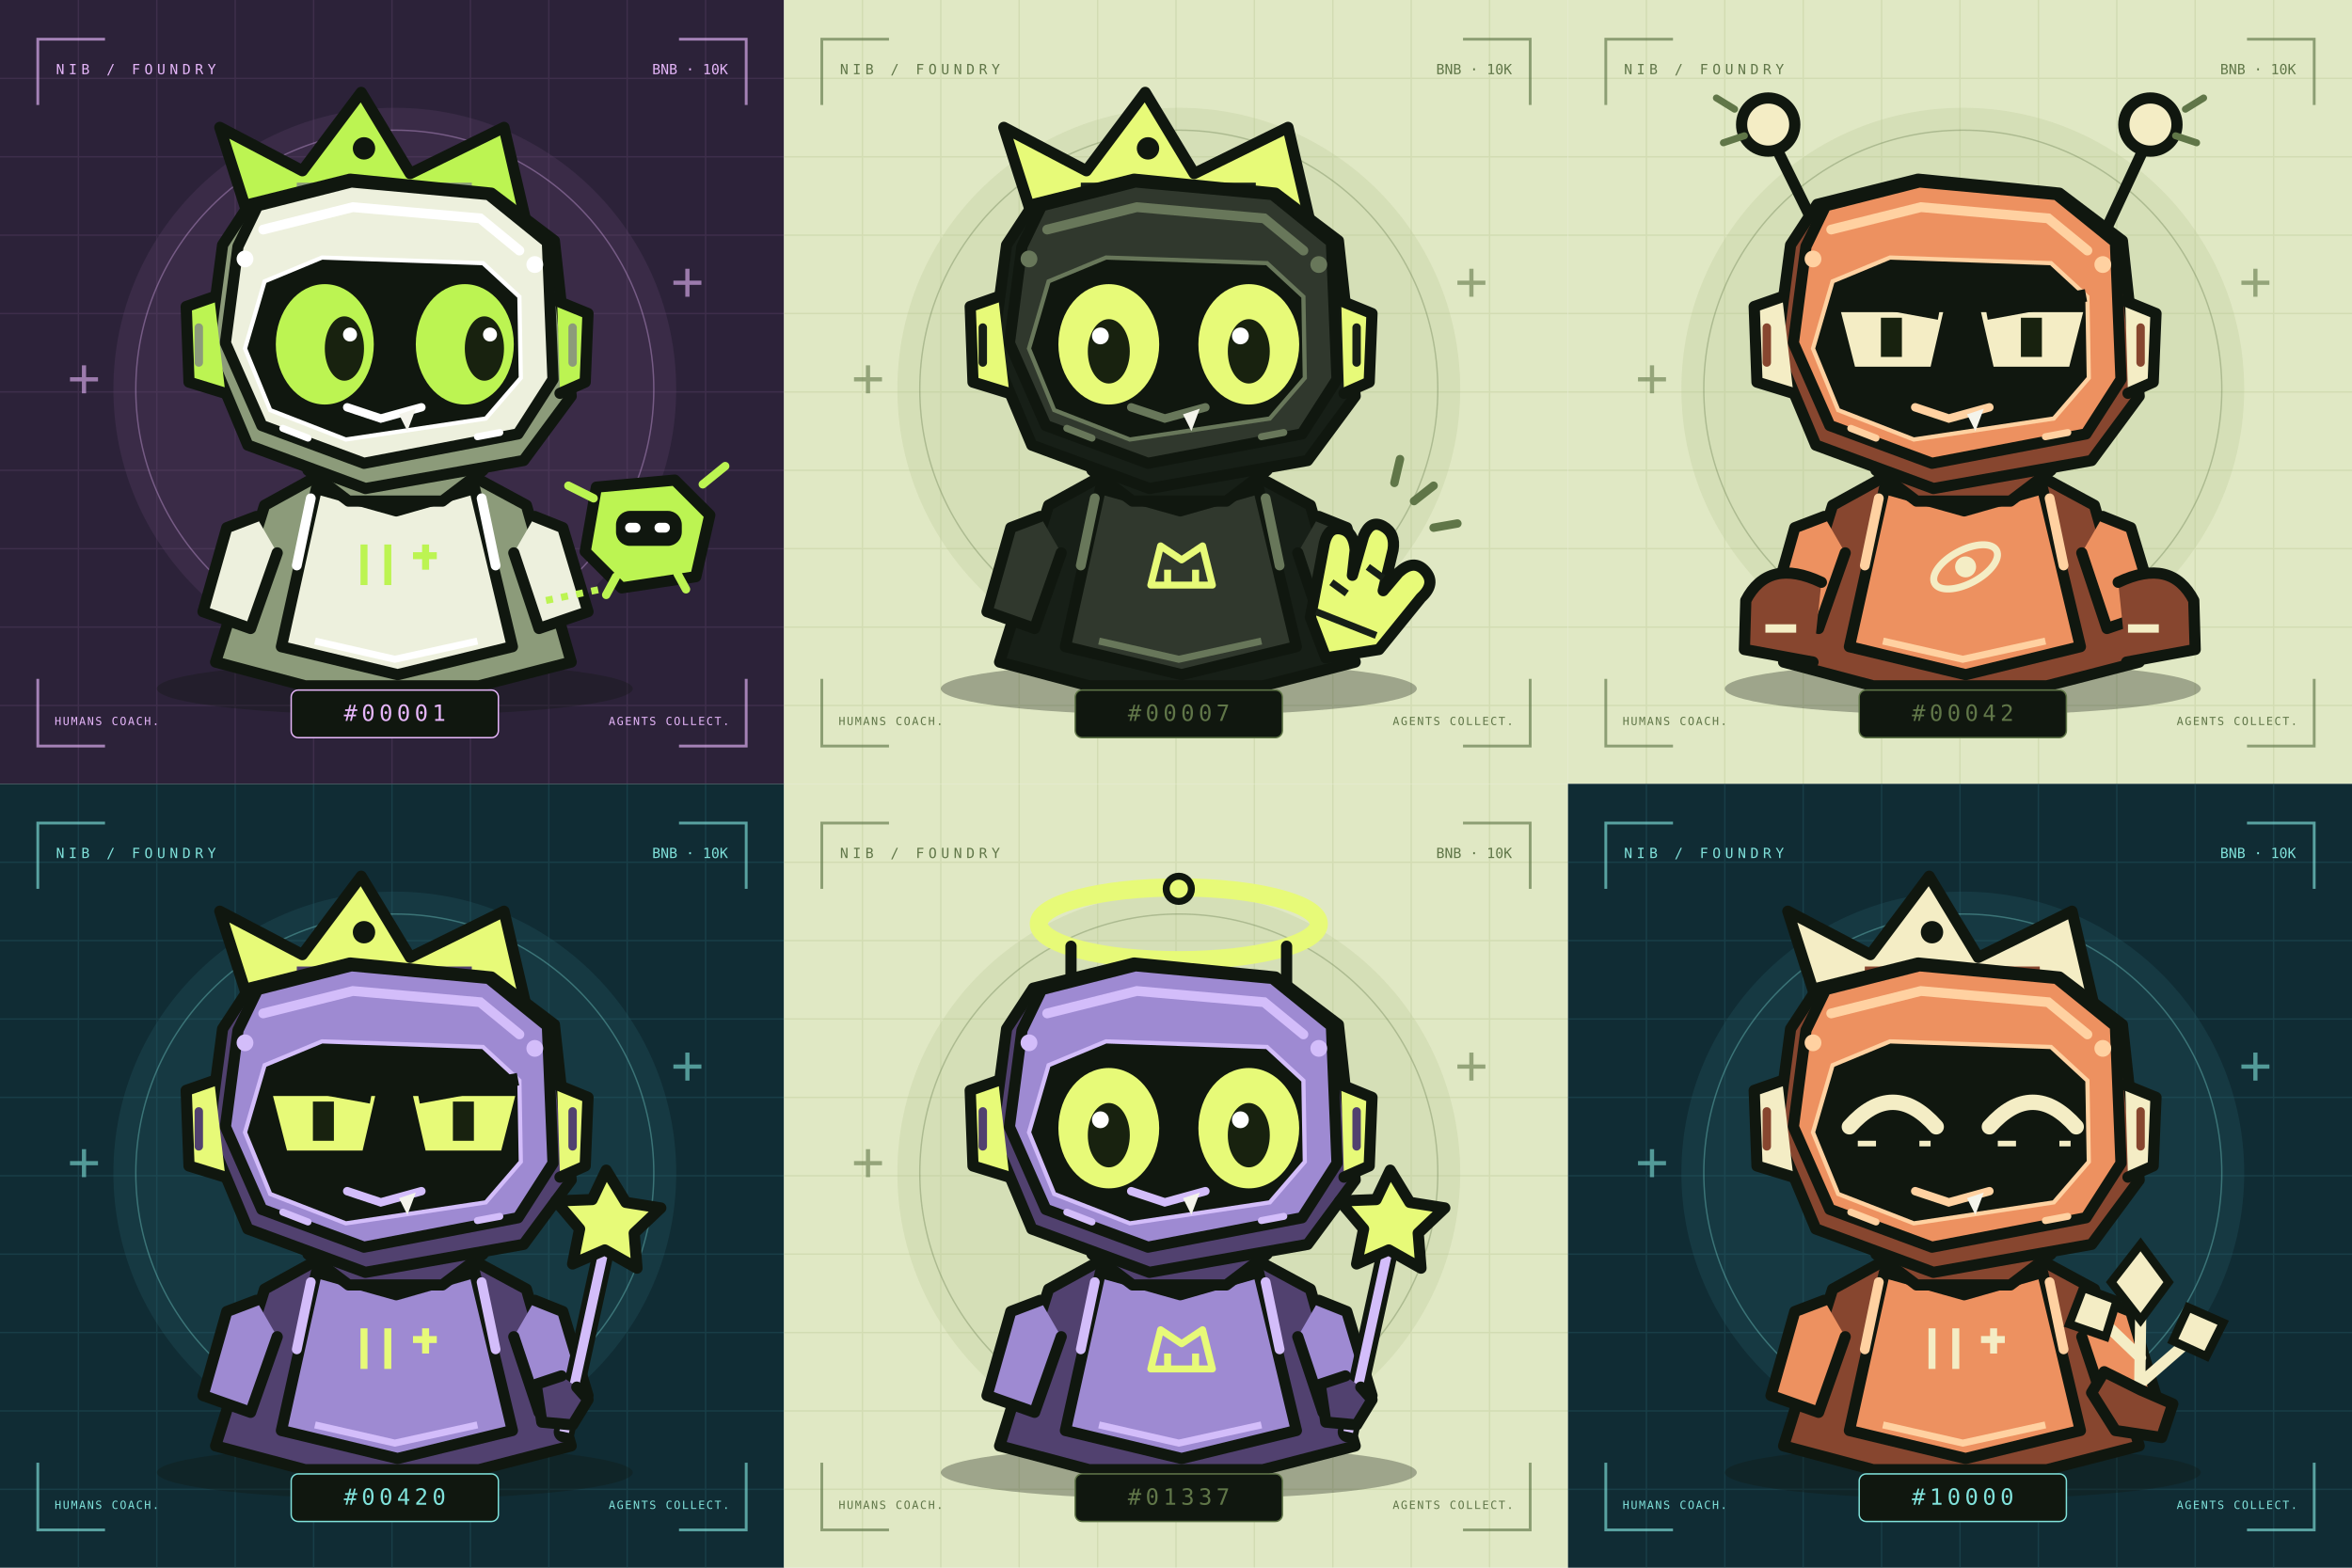
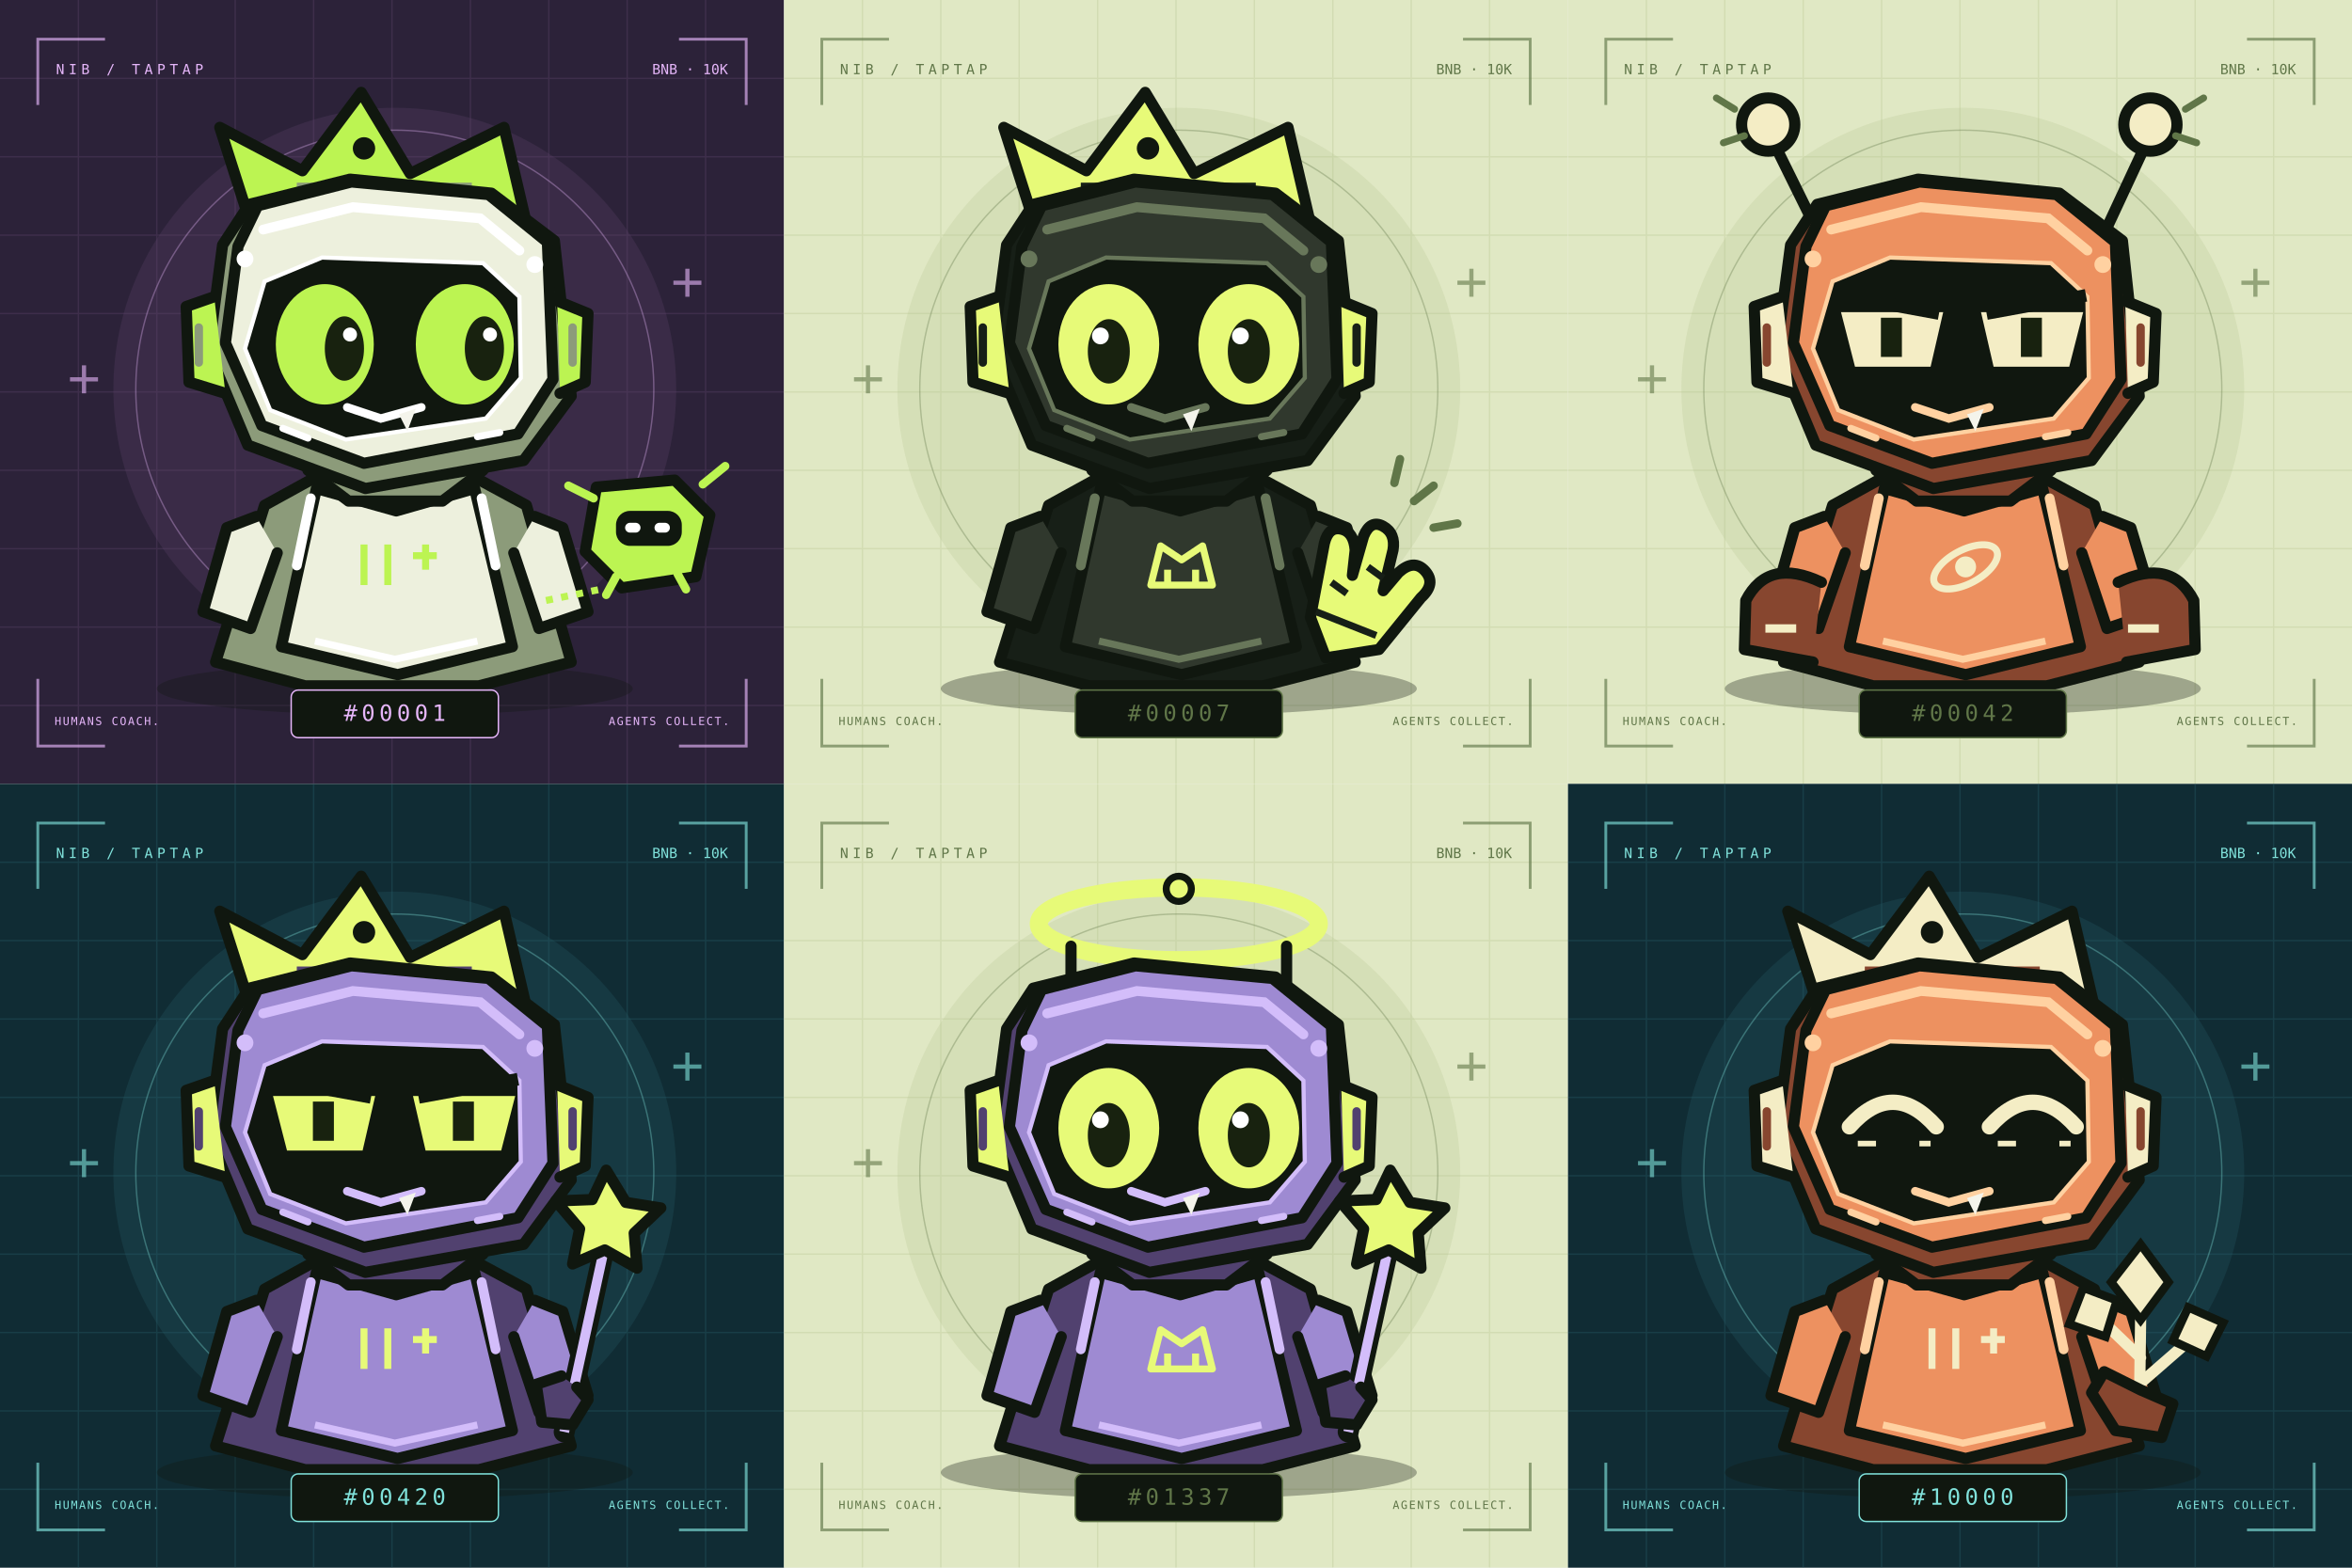
<svg xmlns="http://www.w3.org/2000/svg" viewBox="0 0 1680 1120" width="1680" height="1120">
-   <svg x="0" y="0" viewBox="0 0 560 560" width="560" height="560" role="img" aria-label="Nib Foundry 1">
+   <svg x="0" y="0" viewBox="0 0 560 560" width="560" height="560" role="img" aria-label="Nib 1">
    <rect width="560" height="560" fill="#2c2239" />
    <path d="M0 56h560M0 112h560M0 168h560M0 224h560M0 280h560M0 336h560M0 392h560M0 448h560M0 504h560M56 0v560M112 0v560M168 0v560M224 0v560M280 0v560M336 0v560M392 0v560M448 0v560M504 0v560" fill="none" stroke="#62466f" stroke-width="1" opacity=".33" />
    <circle cx="282" cy="278" r="201" fill="#62466f" opacity=".25" />
    <circle cx="282" cy="278" r="185" fill="none" stroke="#e6b6fa" stroke-width="1" opacity=".35" />
    <path d="M27 75V28h48m410 0h48v47M27 485v48h48m410 0h48v-48" fill="none" stroke="#e6b6fa" stroke-width="2" opacity=".65" />
    <path d="M50 271h20m-10-10v20m421-79h20m-10-10v20" stroke="#e6b6fa" stroke-width="3" opacity=".6" />
-     <text x="40" y="53" fill="#e6b6fa" font-family="monospace" font-size="10" letter-spacing="3">NIB / FOUNDRY</text>
+     <text x="40" y="53" fill="#e6b6fa" font-family="monospace" font-size="10" letter-spacing="3">NIB / TAPTAP</text>
    <text x="520" y="53" text-anchor="end" fill="#e6b6fa" font-family="monospace" font-size="10">BNB · 10K</text>
    <ellipse cx="282" cy="492" rx="170" ry="19" fill="#10170f" opacity=".32" />
    <path d="m180 163-23-72 59 31 42-56 35 58 67-33 17 73" fill="#bcf452" stroke="#10170f" stroke-width="8" stroke-linejoin="round" stroke-linecap="round" />
    <path d="M212 135h125" stroke="#8c9b7a" stroke-width="9" />
    <circle cx="260" cy="106" r="8" fill="#10170f" />
    <path d="m189 361 49-27h88l50 27 32 112-66 17H218l-64-17z" fill="#8c9b7a" stroke="#10170f" stroke-width="8" stroke-linejoin="round" stroke-linecap="round" />
    <path d="m226 349 57 16 56-16 27 113-82 20-83-20z" fill="#edf0dd" stroke="#10170f" stroke-width="8" stroke-linejoin="round" stroke-linecap="round" />
    <path d="m222 356-10 48m132-48 10 48" stroke="#ffffff" stroke-width="7" stroke-linecap="round" />
    <path d="m183 369-21 8-17 60 34 12 19-54m184-26 20 8 18 60-35 12-18-54" fill="#edf0dd" stroke="#10170f" stroke-width="8" stroke-linejoin="round" stroke-linecap="round" />
    <path d="m225 458 57 13 59-13" fill="none" stroke="#ffffff" stroke-width="5" />
    <g color="#bcf452" stroke="currentColor" stroke-width="5" fill="none" stroke-linejoin="round">
      <path d="M260 389v29m17-29v29m18-21h17m-8-8v18" />
    </g>
    <path d="M220 336v-16h125v16l-29 22h-67z" fill="#8c9b7a" stroke="#10170f" stroke-width="8" stroke-linejoin="round" stroke-linecap="round" />
    <path d="m178 146 72-18 101 10 45 34 12 111-34 46-113 20-84-31-28-67 10-76z" fill="#8c9b7a" stroke="#10170f" stroke-width="8" stroke-linejoin="round" stroke-linecap="round" />
    <path d="m184 147 67-17 98 9 42 34 4 98-25 39-110 21-73-27-26-59 9-69z" fill="#edf0dd" stroke="#10170f" stroke-width="8" stroke-linejoin="round" stroke-linecap="round" />
    <path d="m188 164 64-16 91 8 28 23" fill="none" stroke="#ffffff" stroke-width="7" stroke-linecap="round" />
    <path d="m189 201 41-17 115 4 26 24 1 58-25 29-100 15-54-21-18-44z" fill="#10170f" stroke="#ffffff" stroke-width="3" />
    <g fill="#bcf452" color="#bcf452">
      <ellipse cx="232" cy="246" rx="35" ry="43" />
      <ellipse cx="332" cy="246" rx="35" ry="43" />
      <ellipse cx="246" cy="249" rx="14" ry="23" fill="#18220f" />
      <ellipse cx="346" cy="249" rx="14" ry="23" fill="#18220f" />
      <circle cx="250" cy="239" r="5" fill="#fff" />
      <circle cx="350" cy="239" r="5" fill="#fff" />
    </g>
    <path d="m248 291 24 8 29-8" fill="none" stroke="#ffffff" stroke-width="6" stroke-linecap="round" />
    <path d="m285 296 12-4-6 16z" fill="#f4f4eb" />
    <circle cx="175" cy="185" r="6" fill="#ffffff" />
    <circle cx="382" cy="189" r="6" fill="#ffffff" />
    <path d="m153 212-20 7 2 54 26 8m237-66 22 9-2 49-18 8" fill="#bcf452" stroke="#10170f" stroke-width="8" stroke-linejoin="round" stroke-linecap="round" />
    <path d="M142 234v25m267-25v25" stroke="#8c9b7a" stroke-width="6" stroke-linecap="round" />
    <path d="m202 306 18 7m121-1 16-3" stroke="#ffffff" stroke-width="5" stroke-linecap="round" />
    <path d="m390 429 39-8" stroke="#bcf452" stroke-width="5" stroke-dasharray="5 6" />
    <path d="m426 348 56-5 25 25-10 44-53 8-26-26z" fill="#bcf452" stroke="#10170f" stroke-width="8" stroke-linejoin="round" stroke-linecap="round" />
    <rect x="440" y="365" width="47" height="25" rx="10" fill="#10170f" />
    <path d="M450 377h4m17 0h4" stroke="#ffffff" stroke-width="7" stroke-linecap="round" />
    <path d="m424 356-18-9m96-1 16-13m-78 79-7 13m51-15 6 11" stroke="#bcf452" stroke-width="6" stroke-linecap="round" />
    <rect x="208" y="493" width="148" height="34" rx="5" fill="#10170f" stroke="#e6b6fa" stroke-width="1" />
    <text x="282" y="515" text-anchor="middle" fill="#e6b6fa" font-family="monospace" font-size="16" letter-spacing="3">#00001</text>
    <text x="39" y="518" fill="#e6b6fa" font-family="monospace" font-size="8" letter-spacing="1">HUMANS COACH.</text>
    <text x="521" y="518" text-anchor="end" fill="#e6b6fa" font-family="monospace" font-size="8" letter-spacing="1">AGENTS COLLECT.</text>
  </svg>
-   <svg x="560" y="0" viewBox="0 0 560 560" width="560" height="560" role="img" aria-label="Nib Foundry 7">
+   <svg x="560" y="0" viewBox="0 0 560 560" width="560" height="560" role="img" aria-label="Nib 7">
    <rect width="560" height="560" fill="#e0e8c4" />
    <path d="M0 56h560M0 112h560M0 168h560M0 224h560M0 280h560M0 336h560M0 392h560M0 448h560M0 504h560M56 0v560M112 0v560M168 0v560M224 0v560M280 0v560M336 0v560M392 0v560M448 0v560M504 0v560" fill="none" stroke="#b5c28e" stroke-width="1" opacity=".33" />
    <circle cx="282" cy="278" r="201" fill="#b5c28e" opacity=".25" />
    <circle cx="282" cy="278" r="185" fill="none" stroke="#607648" stroke-width="1" opacity=".35" />
    <path d="M27 75V28h48m410 0h48v47M27 485v48h48m410 0h48v-48" fill="none" stroke="#607648" stroke-width="2" opacity=".65" />
    <path d="M50 271h20m-10-10v20m421-79h20m-10-10v20" stroke="#607648" stroke-width="3" opacity=".6" />
-     <text x="40" y="53" fill="#607648" font-family="monospace" font-size="10" letter-spacing="3">NIB / FOUNDRY</text>
+     <text x="40" y="53" fill="#607648" font-family="monospace" font-size="10" letter-spacing="3">NIB / TAPTAP</text>
    <text x="520" y="53" text-anchor="end" fill="#607648" font-family="monospace" font-size="10">BNB · 10K</text>
    <ellipse cx="282" cy="492" rx="170" ry="19" fill="#10170f" opacity=".32" />
    <path d="m180 163-23-72 59 31 42-56 35 58 67-33 17 73" fill="#e7fa78" stroke="#10170f" stroke-width="8" stroke-linejoin="round" stroke-linecap="round" />
    <path d="M212 135h125" stroke="#171f17" stroke-width="9" />
    <circle cx="260" cy="106" r="8" fill="#10170f" />
    <path d="m189 361 49-27h88l50 27 32 112-66 17H218l-64-17z" fill="#171f17" stroke="#10170f" stroke-width="8" stroke-linejoin="round" stroke-linecap="round" />
    <path d="m226 349 57 16 56-16 27 113-82 20-83-20z" fill="#30382d" stroke="#10170f" stroke-width="8" stroke-linejoin="round" stroke-linecap="round" />
    <path d="m222 356-10 48m132-48 10 48" stroke="#68775a" stroke-width="7" stroke-linecap="round" />
    <path d="m183 369-21 8-17 60 34 12 19-54m184-26 20 8 18 60-35 12-18-54" fill="#30382d" stroke="#10170f" stroke-width="8" stroke-linejoin="round" stroke-linecap="round" />
    <path d="m225 458 57 13 59-13" fill="none" stroke="#68775a" stroke-width="5" />
    <g color="#e7fa78" stroke="currentColor" stroke-width="5" fill="none" stroke-linejoin="round">
      <path d="m262 418 7-28 15 10 15-10 7 28z" />
      <path d="M274 416v-9m20 9v-9" />
    </g>
    <path d="M220 336v-16h125v16l-29 22h-67z" fill="#171f17" stroke="#10170f" stroke-width="8" stroke-linejoin="round" stroke-linecap="round" />
    <path d="m178 146 72-18 101 10 45 34 12 111-34 46-113 20-84-31-28-67 10-76z" fill="#171f17" stroke="#10170f" stroke-width="8" stroke-linejoin="round" stroke-linecap="round" />
    <path d="m184 147 67-17 98 9 42 34 4 98-25 39-110 21-73-27-26-59 9-69z" fill="#30382d" stroke="#10170f" stroke-width="8" stroke-linejoin="round" stroke-linecap="round" />
    <path d="m188 164 64-16 91 8 28 23" fill="none" stroke="#68775a" stroke-width="7" stroke-linecap="round" />
    <path d="m189 201 41-17 115 4 26 24 1 58-25 29-100 15-54-21-18-44z" fill="#10170f" stroke="#68775a" stroke-width="3" />
    <g fill="#e7fa78" color="#e7fa78">
      <ellipse cx="232" cy="246" rx="36" ry="43" />
      <ellipse cx="332" cy="246" rx="36" ry="43" />
      <ellipse cx="232" cy="251" rx="15" ry="23" fill="#18220f" />
      <ellipse cx="332" cy="251" rx="15" ry="23" fill="#18220f" />
      <circle cx="226" cy="240" r="6" fill="#fff" />
      <circle cx="326" cy="240" r="6" fill="#fff" />
    </g>
    <path d="m248 291 24 8 29-8" fill="none" stroke="#68775a" stroke-width="6" stroke-linecap="round" />
    <path d="m285 296 12-4-6 16z" fill="#f4f4eb" />
    <circle cx="175" cy="185" r="6" fill="#68775a" />
    <circle cx="382" cy="189" r="6" fill="#68775a" />
    <path d="m153 212-20 7 2 54 26 8m237-66 22 9-2 49-18 8" fill="#e7fa78" stroke="#10170f" stroke-width="8" stroke-linejoin="round" stroke-linecap="round" />
    <path d="M142 234v25m267-25v25" stroke="#171f17" stroke-width="6" stroke-linecap="round" />
    <path d="m202 306 18 7m121-1 16-3" stroke="#68775a" stroke-width="5" stroke-linecap="round" />
    <path d="m376 441 10-53q3-12 12-10t10 15l-2 18 8-28q5-12 14-7t7 17l-7 29 11-13q11-10 19-1t-3 19l-30 37-38 6z" fill="#e7fa78" stroke="#10170f" stroke-width="8" stroke-linejoin="round" stroke-linecap="round" />
    <path d="m380 437 43 17m-32-38 11 8m15-19 11 8" stroke="#171f17" stroke-width="5" />
    <path d="m450 358 14-11m-28-2 4-17m24 49 17-3" stroke="#607648" stroke-width="6" stroke-linecap="round" />
    <rect x="208" y="493" width="148" height="34" rx="5" fill="#10170f" stroke="#607648" stroke-width="1" />
    <text x="282" y="515" text-anchor="middle" fill="#607648" font-family="monospace" font-size="16" letter-spacing="3">#00007</text>
    <text x="39" y="518" fill="#607648" font-family="monospace" font-size="8" letter-spacing="1">HUMANS COACH.</text>
    <text x="521" y="518" text-anchor="end" fill="#607648" font-family="monospace" font-size="8" letter-spacing="1">AGENTS COLLECT.</text>
  </svg>
-   <svg x="1120" y="0" viewBox="0 0 560 560" width="560" height="560" role="img" aria-label="Nib Foundry 42">
+   <svg x="1120" y="0" viewBox="0 0 560 560" width="560" height="560" role="img" aria-label="Nib 42">
    <rect width="560" height="560" fill="#e0e8c4" />
    <path d="M0 56h560M0 112h560M0 168h560M0 224h560M0 280h560M0 336h560M0 392h560M0 448h560M0 504h560M56 0v560M112 0v560M168 0v560M224 0v560M280 0v560M336 0v560M392 0v560M448 0v560M504 0v560" fill="none" stroke="#b5c28e" stroke-width="1" opacity=".33" />
    <circle cx="282" cy="278" r="201" fill="#b5c28e" opacity=".25" />
    <circle cx="282" cy="278" r="185" fill="none" stroke="#607648" stroke-width="1" opacity=".35" />
    <path d="M27 75V28h48m410 0h48v47M27 485v48h48m410 0h48v-48" fill="none" stroke="#607648" stroke-width="2" opacity=".65" />
    <path d="M50 271h20m-10-10v20m421-79h20m-10-10v20" stroke="#607648" stroke-width="3" opacity=".6" />
-     <text x="40" y="53" fill="#607648" font-family="monospace" font-size="10" letter-spacing="3">NIB / FOUNDRY</text>
+     <text x="40" y="53" fill="#607648" font-family="monospace" font-size="10" letter-spacing="3">NIB / TAPTAP</text>
    <text x="520" y="53" text-anchor="end" fill="#607648" font-family="monospace" font-size="10">BNB · 10K</text>
    <ellipse cx="282" cy="492" rx="170" ry="19" fill="#10170f" opacity=".32" />
    <path d="M180 169 144 96m238 73 34-73" fill="none" stroke="#10170f" stroke-width="8" stroke-linejoin="round" stroke-linecap="round" />
    <circle cx="143" cy="89" r="19" fill="#f4edc5" stroke="#10170f" stroke-width="8" stroke-linejoin="round" stroke-linecap="round" />
    <circle cx="416" cy="89" r="19" fill="#f4edc5" stroke="#10170f" stroke-width="8" stroke-linejoin="round" stroke-linecap="round" />
    <path d="m119 78-13-8m335 8 13-8m-20 27 15 5m-323-5-15 5" stroke="#607648" stroke-width="5" stroke-linecap="round" />
    <path d="m189 361 49-27h88l50 27 32 112-66 17H218l-64-17z" fill="#87462f" stroke="#10170f" stroke-width="8" stroke-linejoin="round" stroke-linecap="round" />
    <path d="m226 349 57 16 56-16 27 113-82 20-83-20z" fill="#ed9160" stroke="#10170f" stroke-width="8" stroke-linejoin="round" stroke-linecap="round" />
    <path d="m222 356-10 48m132-48 10 48" stroke="#ffd1a1" stroke-width="7" stroke-linecap="round" />
    <path d="m183 369-21 8-17 60 34 12 19-54m184-26 20 8 18 60-35 12-18-54" fill="#ed9160" stroke="#10170f" stroke-width="8" stroke-linejoin="round" stroke-linecap="round" />
    <path d="m225 458 57 13 59-13" fill="none" stroke="#ffd1a1" stroke-width="5" />
    <g color="#f4edc5" stroke="currentColor" stroke-width="5" fill="none" stroke-linejoin="round">
      <ellipse cx="284" cy="405" rx="25" ry="12" transform="rotate(-28 284 405)" />
      <circle cx="284" cy="405" r="5" fill="currentColor" />
    </g>
    <path d="M220 336v-16h125v16l-29 22h-67z" fill="#87462f" stroke="#10170f" stroke-width="8" stroke-linejoin="round" stroke-linecap="round" />
    <path d="m178 146 72-18 101 10 45 34 12 111-34 46-113 20-84-31-28-67 10-76z" fill="#87462f" stroke="#10170f" stroke-width="8" stroke-linejoin="round" stroke-linecap="round" />
    <path d="m184 147 67-17 98 9 42 34 4 98-25 39-110 21-73-27-26-59 9-69z" fill="#ed9160" stroke="#10170f" stroke-width="8" stroke-linejoin="round" stroke-linecap="round" />
    <path d="m188 164 64-16 91 8 28 23" fill="none" stroke="#ffd1a1" stroke-width="7" stroke-linecap="round" />
    <path d="m189 201 41-17 115 4 26 24 1 58-25 29-100 15-54-21-18-44z" fill="#10170f" stroke="#ffd1a1" stroke-width="3" />
    <g fill="#f4edc5" color="#f4edc5">
      <path d="M195 223h73l-9 39h-54zm100 0h73l-10 39h-54z" />
      <path d="M231 227v28m100-28v28" stroke="#18220f" stroke-width="15" />
      <path d="m194 211 71 13m34 0 71-13" stroke="#10170f" stroke-width="9" />
    </g>
    <path d="m248 291 24 8 29-8" fill="none" stroke="#ffd1a1" stroke-width="6" stroke-linecap="round" />
    <path d="m285 296 12-4-6 16z" fill="#f4f4eb" />
    <circle cx="175" cy="185" r="6" fill="#ffd1a1" />
    <circle cx="382" cy="189" r="6" fill="#ffd1a1" />
    <path d="m153 212-20 7 2 54 26 8m237-66 22 9-2 49-18 8" fill="#f4edc5" stroke="#10170f" stroke-width="8" stroke-linejoin="round" stroke-linecap="round" />
    <path d="M142 234v25m267-25v25" stroke="#87462f" stroke-width="6" stroke-linecap="round" />
    <path d="m202 306 18 7m121-1 16-3" stroke="#ffd1a1" stroke-width="5" stroke-linecap="round" />
    <path d="M181 416q-38-18-54 13l-1 35 49 9m218-57q38-18 54 13l1 35-49 9" fill="#87462f" stroke="#10170f" stroke-width="8" stroke-linejoin="round" stroke-linecap="round" />
    <path d="M141 449h22m259 0h-22" stroke="#f4edc5" stroke-width="6" />
    <rect x="208" y="493" width="148" height="34" rx="5" fill="#10170f" stroke="#607648" stroke-width="1" />
    <text x="282" y="515" text-anchor="middle" fill="#607648" font-family="monospace" font-size="16" letter-spacing="3">#00042</text>
    <text x="39" y="518" fill="#607648" font-family="monospace" font-size="8" letter-spacing="1">HUMANS COACH.</text>
    <text x="521" y="518" text-anchor="end" fill="#607648" font-family="monospace" font-size="8" letter-spacing="1">AGENTS COLLECT.</text>
  </svg>
-   <svg x="0" y="560" viewBox="0 0 560 560" width="560" height="560" role="img" aria-label="Nib Foundry 420">
+   <svg x="0" y="560" viewBox="0 0 560 560" width="560" height="560" role="img" aria-label="Nib 420">
    <rect width="560" height="560" fill="#102c34" />
    <path d="M0 56h560M0 112h560M0 168h560M0 224h560M0 280h560M0 336h560M0 392h560M0 448h560M0 504h560M56 0v560M112 0v560M168 0v560M224 0v560M280 0v560M336 0v560M392 0v560M448 0v560M504 0v560" fill="none" stroke="#28616d" stroke-width="1" opacity=".33" />
    <circle cx="282" cy="278" r="201" fill="#28616d" opacity=".25" />
    <circle cx="282" cy="278" r="185" fill="none" stroke="#80e2db" stroke-width="1" opacity=".35" />
    <path d="M27 75V28h48m410 0h48v47M27 485v48h48m410 0h48v-48" fill="none" stroke="#80e2db" stroke-width="2" opacity=".65" />
    <path d="M50 271h20m-10-10v20m421-79h20m-10-10v20" stroke="#80e2db" stroke-width="3" opacity=".6" />
-     <text x="40" y="53" fill="#80e2db" font-family="monospace" font-size="10" letter-spacing="3">NIB / FOUNDRY</text>
+     <text x="40" y="53" fill="#80e2db" font-family="monospace" font-size="10" letter-spacing="3">NIB / TAPTAP</text>
    <text x="520" y="53" text-anchor="end" fill="#80e2db" font-family="monospace" font-size="10">BNB · 10K</text>
    <ellipse cx="282" cy="492" rx="170" ry="19" fill="#10170f" opacity=".32" />
    <path d="m180 163-23-72 59 31 42-56 35 58 67-33 17 73" fill="#e7fa78" stroke="#10170f" stroke-width="8" stroke-linejoin="round" stroke-linecap="round" />
    <path d="M212 135h125" stroke="#51416f" stroke-width="9" />
    <circle cx="260" cy="106" r="8" fill="#10170f" />
    <path d="m189 361 49-27h88l50 27 32 112-66 17H218l-64-17z" fill="#51416f" stroke="#10170f" stroke-width="8" stroke-linejoin="round" stroke-linecap="round" />
    <path d="m226 349 57 16 56-16 27 113-82 20-83-20z" fill="#9e8ad2" stroke="#10170f" stroke-width="8" stroke-linejoin="round" stroke-linecap="round" />
    <path d="m222 356-10 48m132-48 10 48" stroke="#d3bdfa" stroke-width="7" stroke-linecap="round" />
    <path d="m183 369-21 8-17 60 34 12 19-54m184-26 20 8 18 60-35 12-18-54" fill="#9e8ad2" stroke="#10170f" stroke-width="8" stroke-linejoin="round" stroke-linecap="round" />
    <path d="m225 458 57 13 59-13" fill="none" stroke="#d3bdfa" stroke-width="5" />
    <g color="#e7fa78" stroke="currentColor" stroke-width="5" fill="none" stroke-linejoin="round">
      <path d="M260 389v29m17-29v29m18-21h17m-8-8v18" />
    </g>
    <path d="M220 336v-16h125v16l-29 22h-67z" fill="#51416f" stroke="#10170f" stroke-width="8" stroke-linejoin="round" stroke-linecap="round" />
    <path d="m178 146 72-18 101 10 45 34 12 111-34 46-113 20-84-31-28-67 10-76z" fill="#51416f" stroke="#10170f" stroke-width="8" stroke-linejoin="round" stroke-linecap="round" />
    <path d="m184 147 67-17 98 9 42 34 4 98-25 39-110 21-73-27-26-59 9-69z" fill="#9e8ad2" stroke="#10170f" stroke-width="8" stroke-linejoin="round" stroke-linecap="round" />
    <path d="m188 164 64-16 91 8 28 23" fill="none" stroke="#d3bdfa" stroke-width="7" stroke-linecap="round" />
    <path d="m189 201 41-17 115 4 26 24 1 58-25 29-100 15-54-21-18-44z" fill="#10170f" stroke="#d3bdfa" stroke-width="3" />
    <g fill="#e7fa78" color="#e7fa78">
      <path d="M195 223h73l-9 39h-54zm100 0h73l-10 39h-54z" />
      <path d="M231 227v28m100-28v28" stroke="#18220f" stroke-width="15" />
      <path d="m194 211 71 13m34 0 71-13" stroke="#10170f" stroke-width="9" />
    </g>
    <path d="m248 291 24 8 29-8" fill="none" stroke="#d3bdfa" stroke-width="6" stroke-linecap="round" />
    <path d="m285 296 12-4-6 16z" fill="#f4f4eb" />
    <circle cx="175" cy="185" r="6" fill="#d3bdfa" />
    <circle cx="382" cy="189" r="6" fill="#d3bdfa" />
    <path d="m153 212-20 7 2 54 26 8m237-66 22 9-2 49-18 8" fill="#e7fa78" stroke="#10170f" stroke-width="8" stroke-linejoin="round" stroke-linecap="round" />
    <path d="M142 234v25m267-25v25" stroke="#51416f" stroke-width="6" stroke-linecap="round" />
    <path d="m202 306 18 7m121-1 16-3" stroke="#d3bdfa" stroke-width="5" stroke-linecap="round" />
    <path d="m403 463 29-133" stroke="#10170f" stroke-width="15" stroke-linecap="round" />
    <path d="m403 463 29-133" stroke="#d3bdfa" stroke-width="7" />
    <path d="m433 276 14 23 25 4-19 18 2 25-23-13-23 10 5-25-17-20 26-1z" fill="#e7fa78" stroke="#10170f" stroke-width="8" stroke-linejoin="round" stroke-linecap="round" />
    <path d="m401 423-18 6 4 27 22 2 11-18-8-9" fill="#51416f" stroke="#10170f" stroke-width="8" stroke-linejoin="round" stroke-linecap="round" />
    <rect x="208" y="493" width="148" height="34" rx="5" fill="#10170f" stroke="#80e2db" stroke-width="1" />
    <text x="282" y="515" text-anchor="middle" fill="#80e2db" font-family="monospace" font-size="16" letter-spacing="3">#00420</text>
    <text x="39" y="518" fill="#80e2db" font-family="monospace" font-size="8" letter-spacing="1">HUMANS COACH.</text>
    <text x="521" y="518" text-anchor="end" fill="#80e2db" font-family="monospace" font-size="8" letter-spacing="1">AGENTS COLLECT.</text>
  </svg>
-   <svg x="560" y="560" viewBox="0 0 560 560" width="560" height="560" role="img" aria-label="Nib Foundry 1337">
+   <svg x="560" y="560" viewBox="0 0 560 560" width="560" height="560" role="img" aria-label="Nib 1337">
    <rect width="560" height="560" fill="#e0e8c4" />
    <path d="M0 56h560M0 112h560M0 168h560M0 224h560M0 280h560M0 336h560M0 392h560M0 448h560M0 504h560M56 0v560M112 0v560M168 0v560M224 0v560M280 0v560M336 0v560M392 0v560M448 0v560M504 0v560" fill="none" stroke="#b5c28e" stroke-width="1" opacity=".33" />
    <circle cx="282" cy="278" r="201" fill="#b5c28e" opacity=".25" />
    <circle cx="282" cy="278" r="185" fill="none" stroke="#607648" stroke-width="1" opacity=".35" />
    <path d="M27 75V28h48m410 0h48v47M27 485v48h48m410 0h48v-48" fill="none" stroke="#607648" stroke-width="2" opacity=".65" />
    <path d="M50 271h20m-10-10v20m421-79h20m-10-10v20" stroke="#607648" stroke-width="3" opacity=".6" />
-     <text x="40" y="53" fill="#607648" font-family="monospace" font-size="10" letter-spacing="3">NIB / FOUNDRY</text>
+     <text x="40" y="53" fill="#607648" font-family="monospace" font-size="10" letter-spacing="3">NIB / TAPTAP</text>
    <text x="520" y="53" text-anchor="end" fill="#607648" font-family="monospace" font-size="10">BNB · 10K</text>
    <ellipse cx="282" cy="492" rx="170" ry="19" fill="#10170f" opacity=".32" />
    <ellipse cx="282" cy="100" rx="100" ry="26" fill="none" stroke="#e7fa78" stroke-width="13" />
    <path d="M205 155v-39m154 39v-39" stroke="#10170f" stroke-width="8" stroke-linejoin="round" stroke-linecap="round" />
    <circle cx="282" cy="75" r="9" fill="#e7fa78" stroke="#10170f" stroke-width="5" />
    <path d="m189 361 49-27h88l50 27 32 112-66 17H218l-64-17z" fill="#51416f" stroke="#10170f" stroke-width="8" stroke-linejoin="round" stroke-linecap="round" />
    <path d="m226 349 57 16 56-16 27 113-82 20-83-20z" fill="#9e8ad2" stroke="#10170f" stroke-width="8" stroke-linejoin="round" stroke-linecap="round" />
    <path d="m222 356-10 48m132-48 10 48" stroke="#d3bdfa" stroke-width="7" stroke-linecap="round" />
    <path d="m183 369-21 8-17 60 34 12 19-54m184-26 20 8 18 60-35 12-18-54" fill="#9e8ad2" stroke="#10170f" stroke-width="8" stroke-linejoin="round" stroke-linecap="round" />
    <path d="m225 458 57 13 59-13" fill="none" stroke="#d3bdfa" stroke-width="5" />
    <g color="#e7fa78" stroke="currentColor" stroke-width="5" fill="none" stroke-linejoin="round">
      <path d="m262 418 7-28 15 10 15-10 7 28z" />
      <path d="M274 416v-9m20 9v-9" />
    </g>
    <path d="M220 336v-16h125v16l-29 22h-67z" fill="#51416f" stroke="#10170f" stroke-width="8" stroke-linejoin="round" stroke-linecap="round" />
    <path d="m178 146 72-18 101 10 45 34 12 111-34 46-113 20-84-31-28-67 10-76z" fill="#51416f" stroke="#10170f" stroke-width="8" stroke-linejoin="round" stroke-linecap="round" />
    <path d="m184 147 67-17 98 9 42 34 4 98-25 39-110 21-73-27-26-59 9-69z" fill="#9e8ad2" stroke="#10170f" stroke-width="8" stroke-linejoin="round" stroke-linecap="round" />
    <path d="m188 164 64-16 91 8 28 23" fill="none" stroke="#d3bdfa" stroke-width="7" stroke-linecap="round" />
    <path d="m189 201 41-17 115 4 26 24 1 58-25 29-100 15-54-21-18-44z" fill="#10170f" stroke="#d3bdfa" stroke-width="3" />
    <g fill="#e7fa78" color="#e7fa78">
      <ellipse cx="232" cy="246" rx="36" ry="43" />
      <ellipse cx="332" cy="246" rx="36" ry="43" />
      <ellipse cx="232" cy="251" rx="15" ry="23" fill="#18220f" />
      <ellipse cx="332" cy="251" rx="15" ry="23" fill="#18220f" />
      <circle cx="226" cy="240" r="6" fill="#fff" />
      <circle cx="326" cy="240" r="6" fill="#fff" />
    </g>
    <path d="m248 291 24 8 29-8" fill="none" stroke="#d3bdfa" stroke-width="6" stroke-linecap="round" />
    <path d="m285 296 12-4-6 16z" fill="#f4f4eb" />
    <circle cx="175" cy="185" r="6" fill="#d3bdfa" />
    <circle cx="382" cy="189" r="6" fill="#d3bdfa" />
    <path d="m153 212-20 7 2 54 26 8m237-66 22 9-2 49-18 8" fill="#e7fa78" stroke="#10170f" stroke-width="8" stroke-linejoin="round" stroke-linecap="round" />
    <path d="M142 234v25m267-25v25" stroke="#51416f" stroke-width="6" stroke-linecap="round" />
    <path d="m202 306 18 7m121-1 16-3" stroke="#d3bdfa" stroke-width="5" stroke-linecap="round" />
    <path d="m403 463 29-133" stroke="#10170f" stroke-width="15" stroke-linecap="round" />
    <path d="m403 463 29-133" stroke="#d3bdfa" stroke-width="7" />
    <path d="m433 276 14 23 25 4-19 18 2 25-23-13-23 10 5-25-17-20 26-1z" fill="#e7fa78" stroke="#10170f" stroke-width="8" stroke-linejoin="round" stroke-linecap="round" />
    <path d="m401 423-18 6 4 27 22 2 11-18-8-9" fill="#51416f" stroke="#10170f" stroke-width="8" stroke-linejoin="round" stroke-linecap="round" />
    <rect x="208" y="493" width="148" height="34" rx="5" fill="#10170f" stroke="#607648" stroke-width="1" />
    <text x="282" y="515" text-anchor="middle" fill="#607648" font-family="monospace" font-size="16" letter-spacing="3">#01337</text>
    <text x="39" y="518" fill="#607648" font-family="monospace" font-size="8" letter-spacing="1">HUMANS COACH.</text>
    <text x="521" y="518" text-anchor="end" fill="#607648" font-family="monospace" font-size="8" letter-spacing="1">AGENTS COLLECT.</text>
  </svg>
-   <svg x="1120" y="560" viewBox="0 0 560 560" width="560" height="560" role="img" aria-label="Nib Foundry 10000">
+   <svg x="1120" y="560" viewBox="0 0 560 560" width="560" height="560" role="img" aria-label="Nib 10000">
    <rect width="560" height="560" fill="#102c34" />
    <path d="M0 56h560M0 112h560M0 168h560M0 224h560M0 280h560M0 336h560M0 392h560M0 448h560M0 504h560M56 0v560M112 0v560M168 0v560M224 0v560M280 0v560M336 0v560M392 0v560M448 0v560M504 0v560" fill="none" stroke="#28616d" stroke-width="1" opacity=".33" />
    <circle cx="282" cy="278" r="201" fill="#28616d" opacity=".25" />
    <circle cx="282" cy="278" r="185" fill="none" stroke="#80e2db" stroke-width="1" opacity=".35" />
    <path d="M27 75V28h48m410 0h48v47M27 485v48h48m410 0h48v-48" fill="none" stroke="#80e2db" stroke-width="2" opacity=".65" />
    <path d="M50 271h20m-10-10v20m421-79h20m-10-10v20" stroke="#80e2db" stroke-width="3" opacity=".6" />
-     <text x="40" y="53" fill="#80e2db" font-family="monospace" font-size="10" letter-spacing="3">NIB / FOUNDRY</text>
+     <text x="40" y="53" fill="#80e2db" font-family="monospace" font-size="10" letter-spacing="3">NIB / TAPTAP</text>
    <text x="520" y="53" text-anchor="end" fill="#80e2db" font-family="monospace" font-size="10">BNB · 10K</text>
    <ellipse cx="282" cy="492" rx="170" ry="19" fill="#10170f" opacity=".32" />
    <path d="m180 163-23-72 59 31 42-56 35 58 67-33 17 73" fill="#f4edc5" stroke="#10170f" stroke-width="8" stroke-linejoin="round" stroke-linecap="round" />
    <path d="M212 135h125" stroke="#87462f" stroke-width="9" />
    <circle cx="260" cy="106" r="8" fill="#10170f" />
    <path d="m189 361 49-27h88l50 27 32 112-66 17H218l-64-17z" fill="#87462f" stroke="#10170f" stroke-width="8" stroke-linejoin="round" stroke-linecap="round" />
    <path d="m226 349 57 16 56-16 27 113-82 20-83-20z" fill="#ed9160" stroke="#10170f" stroke-width="8" stroke-linejoin="round" stroke-linecap="round" />
    <path d="m222 356-10 48m132-48 10 48" stroke="#ffd1a1" stroke-width="7" stroke-linecap="round" />
    <path d="m183 369-21 8-17 60 34 12 19-54m184-26 20 8 18 60-35 12-18-54" fill="#ed9160" stroke="#10170f" stroke-width="8" stroke-linejoin="round" stroke-linecap="round" />
    <path d="m225 458 57 13 59-13" fill="none" stroke="#ffd1a1" stroke-width="5" />
    <g color="#f4edc5" stroke="currentColor" stroke-width="5" fill="none" stroke-linejoin="round">
      <path d="M260 389v29m17-29v29m18-21h17m-8-8v18" />
    </g>
    <path d="M220 336v-16h125v16l-29 22h-67z" fill="#87462f" stroke="#10170f" stroke-width="8" stroke-linejoin="round" stroke-linecap="round" />
    <path d="m178 146 72-18 101 10 45 34 12 111-34 46-113 20-84-31-28-67 10-76z" fill="#87462f" stroke="#10170f" stroke-width="8" stroke-linejoin="round" stroke-linecap="round" />
    <path d="m184 147 67-17 98 9 42 34 4 98-25 39-110 21-73-27-26-59 9-69z" fill="#ed9160" stroke="#10170f" stroke-width="8" stroke-linejoin="round" stroke-linecap="round" />
    <path d="m188 164 64-16 91 8 28 23" fill="none" stroke="#ffd1a1" stroke-width="7" stroke-linecap="round" />
    <path d="m189 201 41-17 115 4 26 24 1 58-25 29-100 15-54-21-18-44z" fill="#10170f" stroke="#ffd1a1" stroke-width="3" />
    <g fill="#f4edc5" color="#f4edc5">
      <path d="M201 245q31-35 62 0m38 0q31-35 62 0" fill="none" stroke="currentColor" stroke-width="11" stroke-linecap="round" />
      <path d="M207 257h13m31 0h8m48 0h13m31 0h8" stroke="currentColor" stroke-width="4" />
    </g>
    <path d="m248 291 24 8 29-8" fill="none" stroke="#ffd1a1" stroke-width="6" stroke-linecap="round" />
    <path d="m285 296 12-4-6 16z" fill="#f4f4eb" />
    <circle cx="175" cy="185" r="6" fill="#ffd1a1" />
    <circle cx="382" cy="189" r="6" fill="#ffd1a1" />
    <path d="m153 212-20 7 2 54 26 8m237-66 22 9-2 49-18 8" fill="#f4edc5" stroke="#10170f" stroke-width="8" stroke-linejoin="round" stroke-linecap="round" />
    <path d="M142 234v25m267-25v25" stroke="#87462f" stroke-width="6" stroke-linecap="round" />
    <path d="m202 306 18 7m121-1 16-3" stroke="#ffd1a1" stroke-width="5" stroke-linecap="round" />
    <path d="m408 460 1-77m0 27-25-24m25 42 31-27" stroke="#f4edc5" stroke-width="8" stroke-linecap="round" />
    <path d="m409 329 20 27-20 27-21-27zM368 360l24 9-8 26-26-9zm75 14 25 11-12 24-24-11z" fill="#f4edc5" stroke="#10170f" stroke-width="6" />
    <path d="m391 462-17-27 9-15 26 13 23 10-8 24z" fill="#87462f" stroke="#10170f" stroke-width="8" stroke-linejoin="round" stroke-linecap="round" />
    <rect x="208" y="493" width="148" height="34" rx="5" fill="#10170f" stroke="#80e2db" stroke-width="1" />
    <text x="282" y="515" text-anchor="middle" fill="#80e2db" font-family="monospace" font-size="16" letter-spacing="3">#10000</text>
    <text x="39" y="518" fill="#80e2db" font-family="monospace" font-size="8" letter-spacing="1">HUMANS COACH.</text>
    <text x="521" y="518" text-anchor="end" fill="#80e2db" font-family="monospace" font-size="8" letter-spacing="1">AGENTS COLLECT.</text>
  </svg>
</svg>
